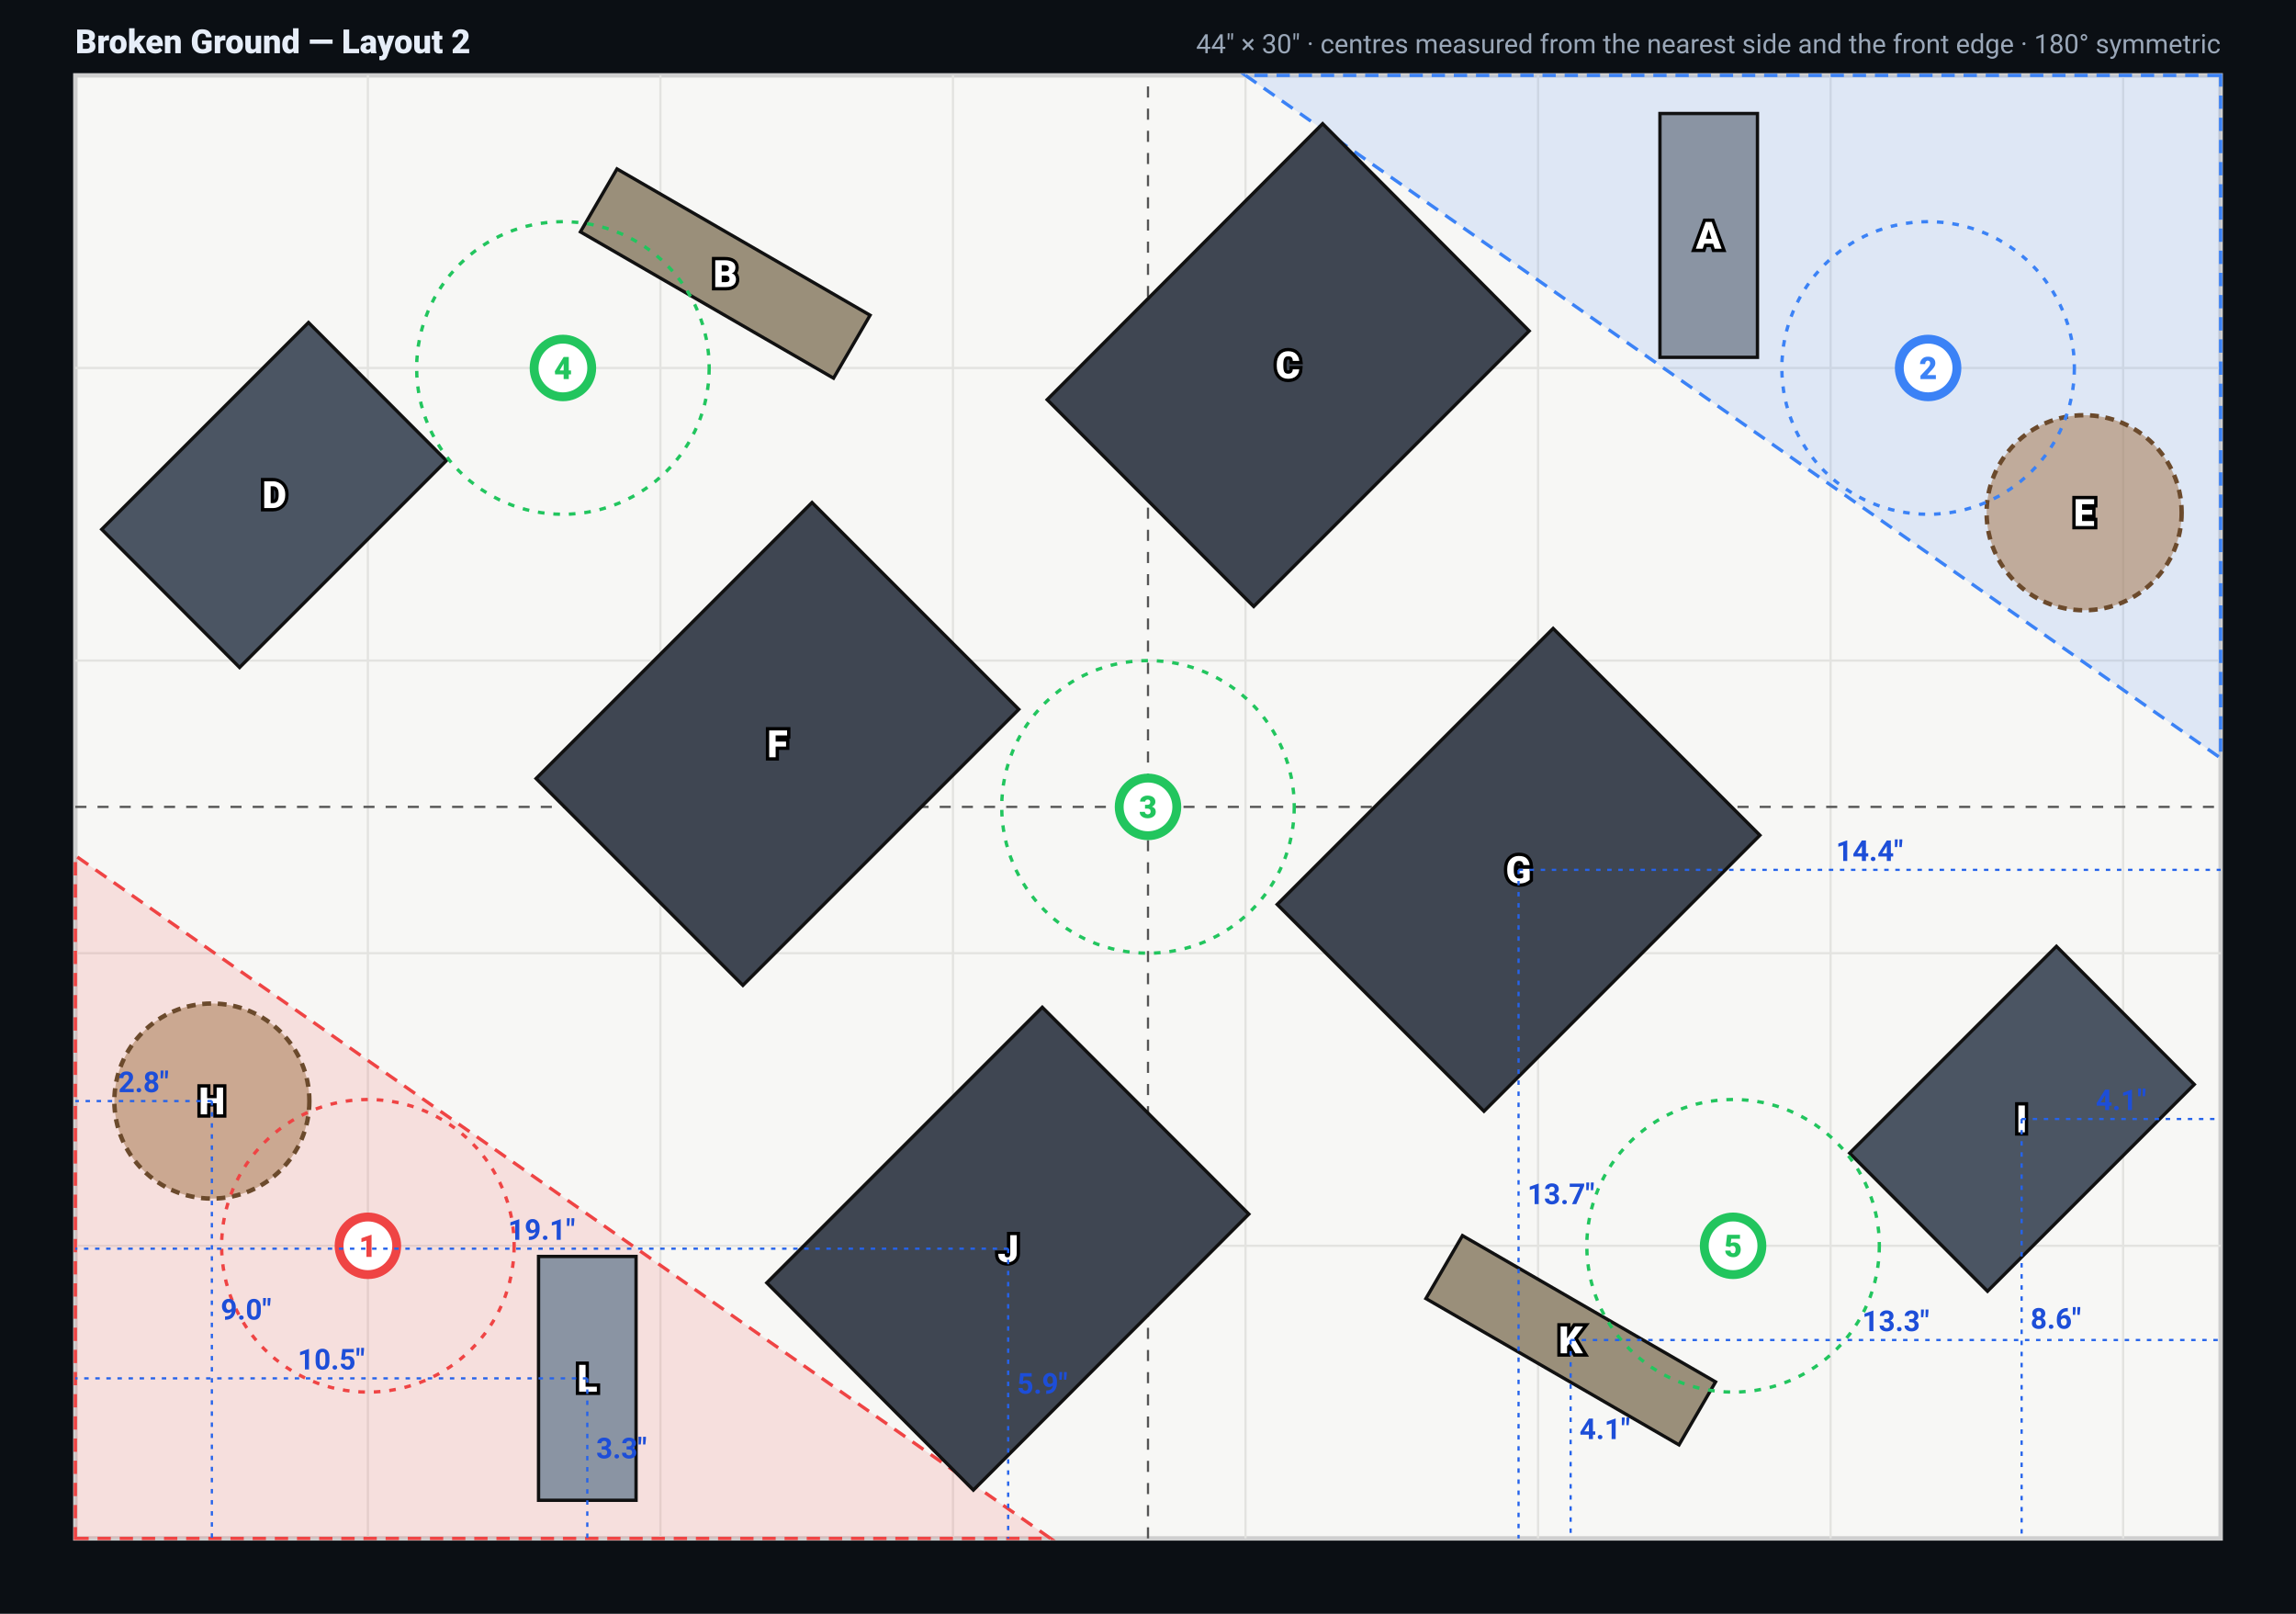
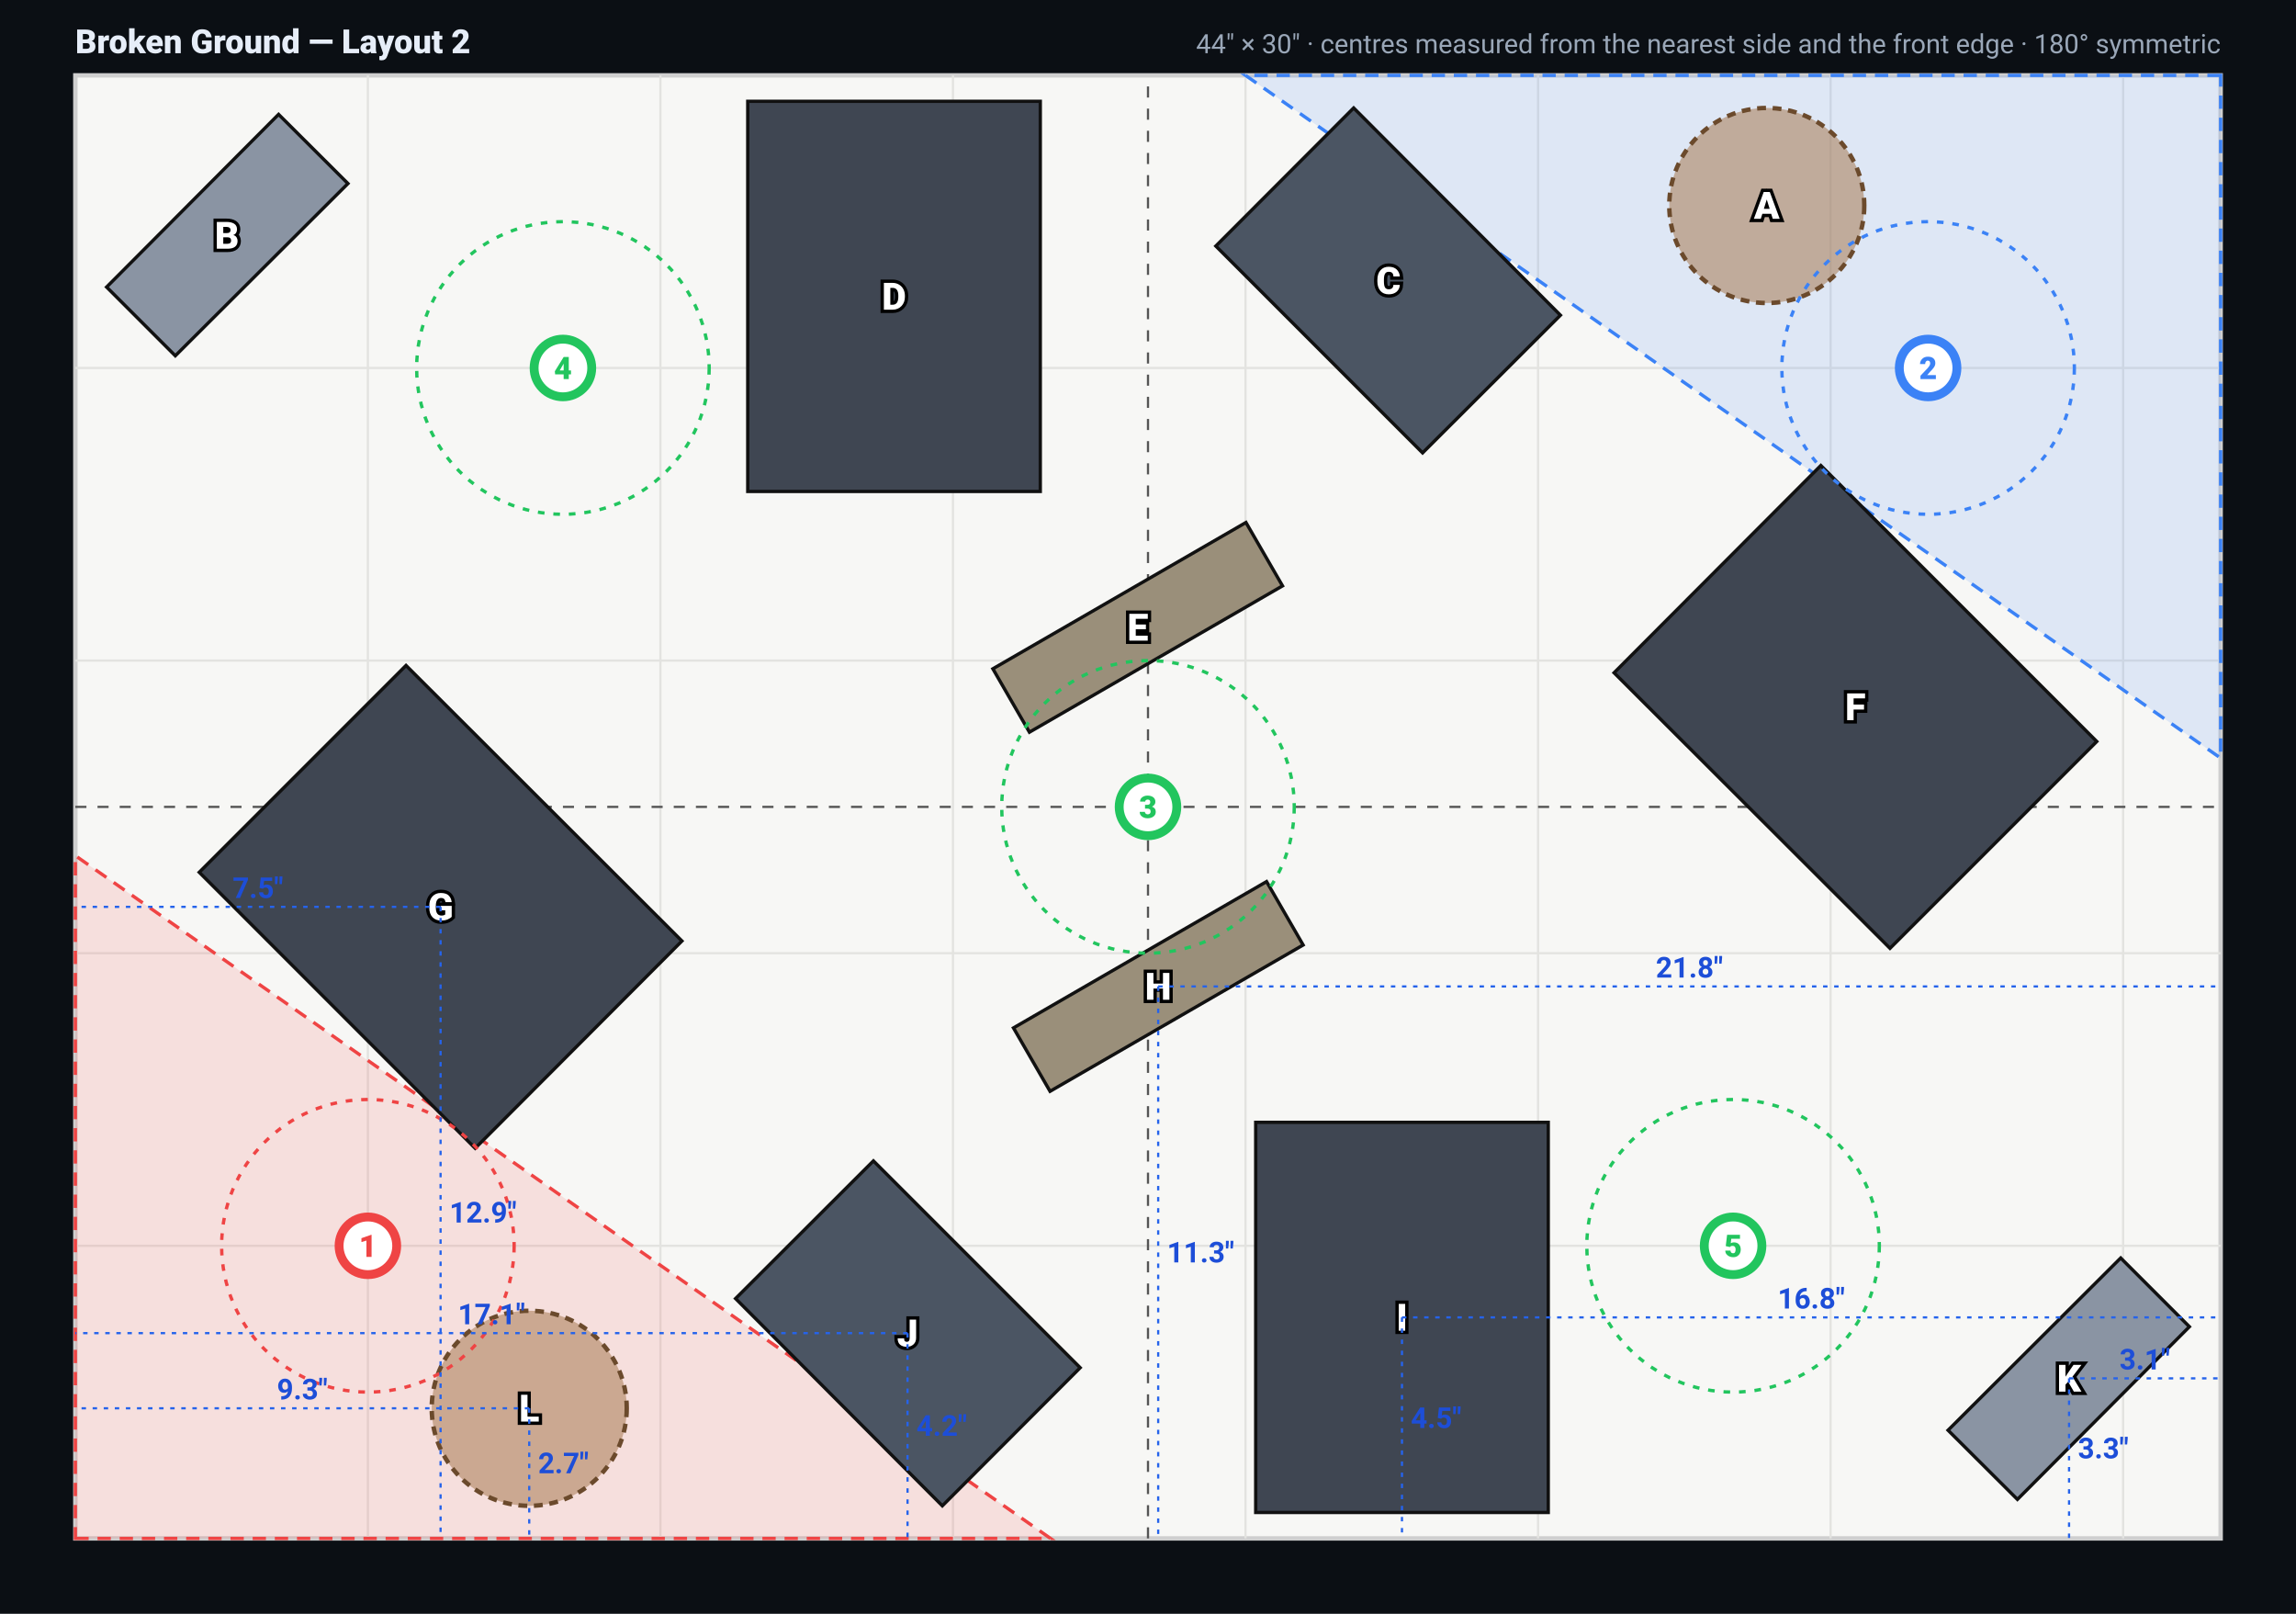
<svg xmlns="http://www.w3.org/2000/svg" viewBox="0 0 1036 728" role="img" aria-label="BG-2" font-family="-apple-system,Segoe UI,Roboto,sans-serif">
  <rect x="0" y="0" width="1036" height="728" fill="#0b0f14" />
  <rect x="34" y="34" width="968" height="660" fill="#f7f7f5" stroke="#cfcfcf" stroke-width="2" />
  <line x1="166.0" y1="34" x2="166.0" y2="694" stroke="#e3e3e0" stroke-width="1" />
  <line x1="298.0" y1="34" x2="298.0" y2="694" stroke="#e3e3e0" stroke-width="1" />
  <line x1="430.0" y1="34" x2="430.0" y2="694" stroke="#e3e3e0" stroke-width="1" />
  <line x1="562.0" y1="34" x2="562.0" y2="694" stroke="#e3e3e0" stroke-width="1" />
  <line x1="694.0" y1="34" x2="694.0" y2="694" stroke="#e3e3e0" stroke-width="1" />
  <line x1="826.0" y1="34" x2="826.0" y2="694" stroke="#e3e3e0" stroke-width="1" />
  <line x1="958.0" y1="34" x2="958.0" y2="694" stroke="#e3e3e0" stroke-width="1" />
  <line x1="34" y1="562.0" x2="1002" y2="562.0" stroke="#e3e3e0" stroke-width="1" />
  <line x1="34" y1="430.0" x2="1002" y2="430.0" stroke="#e3e3e0" stroke-width="1" />
  <line x1="34" y1="298.0" x2="1002" y2="298.0" stroke="#e3e3e0" stroke-width="1" />
  <line x1="34" y1="166.0" x2="1002" y2="166.0" stroke="#e3e3e0" stroke-width="1" />
  <polygon points="34.0,694.0 474.0,694.0 34.0,386.0" fill="rgba(239,68,68,0.13)" stroke="#ef4444" stroke-dasharray="6 4" stroke-width="1.5" />
  <polygon points="1002.0,34.0 562.0,34.0 1002.0,342.0" fill="rgba(59,130,246,0.13)" stroke="#3b82f6" stroke-dasharray="6 4" stroke-width="1.5" />
  <line x1="34.0" y1="364.0" x2="1002.0" y2="364.0" stroke="#555" stroke-dasharray="5 5" stroke-width="1" />
  <line x1="518.0" y1="694.0" x2="518.0" y2="34.0" stroke="#555" stroke-dasharray="5 5" stroke-width="1" />
-   <polygon points="793.0,51.2 749.0,51.2 749.0,161.2 793.0,161.2" fill="#8a94a3" stroke="#111" stroke-width="1.5" />
-   <text x="771.0" y="112.2" text-anchor="middle" font-size="17" font-weight="800" fill="#fff" stroke="#000" stroke-width="3" paint-order="stroke">A</text>
-   <polygon points="376.1,170.6 392.6,142.2 278.4,76.2 261.9,104.6" fill="#9a8f7a" stroke="#111" stroke-width="1.5" />
-   <text x="327.3" y="129.5" text-anchor="middle" font-size="17" font-weight="800" fill="#fff" stroke="#000" stroke-width="3" paint-order="stroke">B</text>
-   <polygon points="472.5,180.3 565.7,273.6 690.0,149.3 596.8,55.8" fill="#3f4652" stroke="#111" stroke-width="1.5" />
-   <text x="581.1" y="170.7" text-anchor="middle" font-size="17" font-weight="800" fill="#fff" stroke="#000" stroke-width="3" paint-order="stroke">C</text>
-   <polygon points="201.4,207.8 139.2,145.5 45.9,238.8 108.1,301.1" fill="#4b5563" stroke="#111" stroke-width="1.5" />
-   <text x="123.8" y="229.2" text-anchor="middle" font-size="17" font-weight="800" fill="#fff" stroke="#000" stroke-width="3" paint-order="stroke">D</text>
-   <circle cx="940.4" cy="231.3" r="44.0" fill="#a77b52" fill-opacity="0.55" stroke="#6b4a2c" stroke-width="2" stroke-dasharray="4 3" />
-   <text x="940.4" y="237.3" text-anchor="middle" font-size="17" font-weight="800" fill="#fff" stroke="#000" stroke-width="3" paint-order="stroke">E</text>
-   <polygon points="459.7,320.0 366.4,226.7 241.9,351.2 335.2,444.5" fill="#3f4652" stroke="#111" stroke-width="1.5" />
-   <text x="350.8" y="341.6" text-anchor="middle" font-size="17" font-weight="800" fill="#fff" stroke="#000" stroke-width="3" paint-order="stroke">F</text>
-   <polygon points="576.3,408.0 669.6,501.3 794.1,376.8 700.8,283.5" fill="#3f4652" stroke="#111" stroke-width="1.5" />
-   <text x="685.2" y="398.4" text-anchor="middle" font-size="17" font-weight="800" fill="#fff" stroke="#000" stroke-width="3" paint-order="stroke">G</text>
-   <circle cx="95.6" cy="496.7" r="44.0" fill="#a77b52" fill-opacity="0.55" stroke="#6b4a2c" stroke-width="2" stroke-dasharray="4 3" />
-   <text x="95.6" y="502.7" text-anchor="middle" font-size="17" font-weight="800" fill="#fff" stroke="#000" stroke-width="3" paint-order="stroke">H</text>
-   <polygon points="834.6,520.2 896.8,582.5 990.1,489.2 927.9,426.9" fill="#4b5563" stroke="#111" stroke-width="1.5" />
-   <text x="912.2" y="510.8" text-anchor="middle" font-size="17" font-weight="800" fill="#fff" stroke="#000" stroke-width="3" paint-order="stroke">I</text>
-   <polygon points="563.5,547.7 470.3,454.4 346.0,578.7 439.2,672.2" fill="#3f4652" stroke="#111" stroke-width="1.5" />
-   <text x="454.9" y="569.3" text-anchor="middle" font-size="17" font-weight="800" fill="#fff" stroke="#000" stroke-width="3" paint-order="stroke">J</text>
-   <polygon points="659.9,557.4 643.4,585.8 757.6,651.8 774.1,623.4" fill="#9a8f7a" stroke="#111" stroke-width="1.5" />
-   <text x="708.7" y="610.5" text-anchor="middle" font-size="17" font-weight="800" fill="#fff" stroke="#000" stroke-width="3" paint-order="stroke">K</text>
-   <polygon points="243.0,676.8 287.0,676.8 287.0,566.8 243.0,566.8" fill="#8a94a3" stroke="#111" stroke-width="1.5" />
-   <text x="265.0" y="627.8" text-anchor="middle" font-size="17" font-weight="800" fill="#fff" stroke="#000" stroke-width="3" paint-order="stroke">L</text>
+   <circle cx="797.2" cy="92.7" r="44.0" fill="#a77b52" fill-opacity="0.55" stroke="#6b4a2c" stroke-width="2" stroke-dasharray="4 3" />
+   <text x="797.2" y="98.7" text-anchor="middle" font-size="17" font-weight="800" fill="#fff" stroke="#000" stroke-width="3" paint-order="stroke">A</text>
+   <polygon points="48.1,129.5 79.1,160.5 157.0,82.8 125.7,51.6" fill="#8a94a3" stroke="#111" stroke-width="1.5" />
+   <text x="102.4" y="112.2" text-anchor="middle" font-size="17" font-weight="800" fill="#fff" stroke="#000" stroke-width="3" paint-order="stroke">B</text>
+   <polygon points="641.9,204.3 704.1,142.2 610.8,48.7 548.6,111.0" fill="#4b5563" stroke="#111" stroke-width="1.5" />
+   <text x="626.5" y="132.6" text-anchor="middle" font-size="17" font-weight="800" fill="#fff" stroke="#000" stroke-width="3" paint-order="stroke">C</text>
+   <polygon points="337.4,221.7 469.4,221.7 469.4,45.7 337.4,45.7" fill="#3f4652" stroke="#111" stroke-width="1.5" />
+   <text x="403.4" y="139.7" text-anchor="middle" font-size="17" font-weight="800" fill="#fff" stroke="#000" stroke-width="3" paint-order="stroke">D</text>
+   <polygon points="448.0,301.7 464.5,330.3 578.7,264.3 562.2,235.7" fill="#9a8f7a" stroke="#111" stroke-width="1.5" />
+   <text x="513.4" y="289.0" text-anchor="middle" font-size="17" font-weight="800" fill="#fff" stroke="#000" stroke-width="3" paint-order="stroke">E</text>
+   <polygon points="821.6,210.0 728.3,303.5 852.8,427.8 946.1,334.5" fill="#3f4652" stroke="#111" stroke-width="1.5" />
+   <text x="837.2" y="324.9" text-anchor="middle" font-size="17" font-weight="800" fill="#fff" stroke="#000" stroke-width="3" paint-order="stroke">F</text>
+   <polygon points="214.4,518.0 307.7,424.5 183.2,300.2 89.9,393.5" fill="#3f4652" stroke="#111" stroke-width="1.5" />
+   <text x="198.8" y="415.1" text-anchor="middle" font-size="17" font-weight="800" fill="#fff" stroke="#000" stroke-width="3" paint-order="stroke">G</text>
+   <polygon points="588.0,426.3 571.5,397.7 457.3,463.7 473.8,492.3" fill="#9a8f7a" stroke="#111" stroke-width="1.5" />
+   <text x="522.6" y="451.0" text-anchor="middle" font-size="17" font-weight="800" fill="#fff" stroke="#000" stroke-width="3" paint-order="stroke">H</text>
+   <polygon points="698.6,506.3 566.6,506.3 566.6,682.3 698.6,682.3" fill="#3f4652" stroke="#111" stroke-width="1.5" />
+   <text x="632.6" y="600.3" text-anchor="middle" font-size="17" font-weight="800" fill="#fff" stroke="#000" stroke-width="3" paint-order="stroke">I</text>
+   <polygon points="394.1,523.7 331.9,585.8 425.2,679.3 487.4,617.0" fill="#4b5563" stroke="#111" stroke-width="1.5" />
+   <text x="409.5" y="607.4" text-anchor="middle" font-size="17" font-weight="800" fill="#fff" stroke="#000" stroke-width="3" paint-order="stroke">J</text>
+   <polygon points="987.9,598.5 956.9,567.5 879.0,645.2 910.3,676.4" fill="#8a94a3" stroke="#111" stroke-width="1.5" />
+   <text x="933.6" y="627.8" text-anchor="middle" font-size="17" font-weight="800" fill="#fff" stroke="#000" stroke-width="3" paint-order="stroke">K</text>
+   <circle cx="238.8" cy="635.3" r="44.0" fill="#a77b52" fill-opacity="0.55" stroke="#6b4a2c" stroke-width="2" stroke-dasharray="4 3" />
+   <text x="238.8" y="641.3" text-anchor="middle" font-size="17" font-weight="800" fill="#fff" stroke="#000" stroke-width="3" paint-order="stroke">L</text>
  <circle cx="166.0" cy="562.0" r="66.0" fill="none" stroke="#ef4444" stroke-width="1.5" stroke-dasharray="3 4" />
  <circle cx="166.0" cy="562.0" r="13" fill="#fff" stroke="#ef4444" stroke-width="4" />
  <text x="166.0" y="567.0" text-anchor="middle" font-size="14" font-weight="800" fill="#ef4444">1</text>
  <circle cx="870.0" cy="166.0" r="66.0" fill="none" stroke="#3b82f6" stroke-width="1.5" stroke-dasharray="3 4" />
  <circle cx="870.0" cy="166.0" r="13" fill="#fff" stroke="#3b82f6" stroke-width="4" />
  <text x="870.0" y="171.0" text-anchor="middle" font-size="14" font-weight="800" fill="#3b82f6">2</text>
  <circle cx="518.0" cy="364.0" r="66.0" fill="none" stroke="#22c55e" stroke-width="1.5" stroke-dasharray="3 4" />
  <circle cx="518.0" cy="364.0" r="13" fill="#fff" stroke="#22c55e" stroke-width="4" />
  <text x="518.0" y="369.0" text-anchor="middle" font-size="14" font-weight="800" fill="#22c55e">3</text>
  <circle cx="254.0" cy="166.0" r="66.0" fill="none" stroke="#22c55e" stroke-width="1.5" stroke-dasharray="3 4" />
  <circle cx="254.0" cy="166.0" r="13" fill="#fff" stroke="#22c55e" stroke-width="4" />
  <text x="254.0" y="171.0" text-anchor="middle" font-size="14" font-weight="800" fill="#22c55e">4</text>
  <circle cx="782.0" cy="562.0" r="66.0" fill="none" stroke="#22c55e" stroke-width="1.5" stroke-dasharray="3 4" />
  <circle cx="782.0" cy="562.0" r="13" fill="#fff" stroke="#22c55e" stroke-width="4" />
  <text x="782.0" y="567.0" text-anchor="middle" font-size="14" font-weight="800" fill="#22c55e">5</text>
-   <line x1="685.2" y1="392.4" x2="1002.0" y2="392.4" stroke="#2563eb" stroke-width="1" stroke-dasharray="2 3" />
-   <line x1="685.2" y1="392.4" x2="685.2" y2="694.0" stroke="#2563eb" stroke-width="1" stroke-dasharray="2 3" />
-   <text x="843.6" y="388.4" text-anchor="middle" font-size="13" font-weight="700" fill="#1d4ed8">14.4"</text>
-   <text x="689.2" y="543.2" font-size="13" font-weight="700" fill="#1d4ed8">13.7"</text>
-   <line x1="95.6" y1="496.7" x2="34.0" y2="496.7" stroke="#2563eb" stroke-width="1" stroke-dasharray="2 3" />
-   <line x1="95.6" y1="496.7" x2="95.6" y2="694.0" stroke="#2563eb" stroke-width="1" stroke-dasharray="2 3" />
-   <text x="64.8" y="492.7" text-anchor="middle" font-size="13" font-weight="700" fill="#1d4ed8">2.8"</text>
-   <text x="99.6" y="595.3" font-size="13" font-weight="700" fill="#1d4ed8">9.0"</text>
-   <line x1="912.2" y1="504.8" x2="1002.0" y2="504.8" stroke="#2563eb" stroke-width="1" stroke-dasharray="2 3" />
-   <line x1="912.2" y1="504.8" x2="912.2" y2="694.0" stroke="#2563eb" stroke-width="1" stroke-dasharray="2 3" />
-   <text x="957.1" y="500.8" text-anchor="middle" font-size="13" font-weight="700" fill="#1d4ed8">4.1"</text>
-   <text x="916.2" y="599.4" font-size="13" font-weight="700" fill="#1d4ed8">8.6"</text>
-   <line x1="454.9" y1="563.3" x2="34.0" y2="563.3" stroke="#2563eb" stroke-width="1" stroke-dasharray="2 3" />
-   <line x1="454.9" y1="563.3" x2="454.9" y2="694.0" stroke="#2563eb" stroke-width="1" stroke-dasharray="2 3" />
-   <text x="244.4" y="559.3" text-anchor="middle" font-size="13" font-weight="700" fill="#1d4ed8">19.1"</text>
-   <text x="458.9" y="628.7" font-size="13" font-weight="700" fill="#1d4ed8">5.9"</text>
-   <line x1="708.7" y1="604.5" x2="1002.0" y2="604.5" stroke="#2563eb" stroke-width="1" stroke-dasharray="2 3" />
-   <line x1="708.7" y1="604.5" x2="708.7" y2="694.0" stroke="#2563eb" stroke-width="1" stroke-dasharray="2 3" />
-   <text x="855.4" y="600.5" text-anchor="middle" font-size="13" font-weight="700" fill="#1d4ed8">13.3"</text>
-   <text x="712.7" y="649.2" font-size="13" font-weight="700" fill="#1d4ed8">4.1"</text>
-   <line x1="265.0" y1="621.8" x2="34.0" y2="621.8" stroke="#2563eb" stroke-width="1" stroke-dasharray="2 3" />
-   <line x1="265.0" y1="621.8" x2="265.0" y2="694.0" stroke="#2563eb" stroke-width="1" stroke-dasharray="2 3" />
-   <text x="149.5" y="617.8" text-anchor="middle" font-size="13" font-weight="700" fill="#1d4ed8">10.5"</text>
-   <text x="269.0" y="657.9" font-size="13" font-weight="700" fill="#1d4ed8">3.3"</text>
+   <line x1="198.8" y1="409.1" x2="34.0" y2="409.1" stroke="#2563eb" stroke-width="1" stroke-dasharray="2 3" />
+   <line x1="198.8" y1="409.1" x2="198.8" y2="694.0" stroke="#2563eb" stroke-width="1" stroke-dasharray="2 3" />
+   <text x="116.4" y="405.1" text-anchor="middle" font-size="13" font-weight="700" fill="#1d4ed8">7.5"</text>
+   <text x="202.8" y="551.5" font-size="13" font-weight="700" fill="#1d4ed8">12.9"</text>
+   <line x1="522.6" y1="445.0" x2="1002.0" y2="445.0" stroke="#2563eb" stroke-width="1" stroke-dasharray="2 3" />
+   <line x1="522.6" y1="445.0" x2="522.6" y2="694.0" stroke="#2563eb" stroke-width="1" stroke-dasharray="2 3" />
+   <text x="762.3" y="441.0" text-anchor="middle" font-size="13" font-weight="700" fill="#1d4ed8">21.8"</text>
+   <text x="526.6" y="569.5" font-size="13" font-weight="700" fill="#1d4ed8">11.3"</text>
+   <line x1="632.6" y1="594.3" x2="1002.0" y2="594.3" stroke="#2563eb" stroke-width="1" stroke-dasharray="2 3" />
+   <line x1="632.6" y1="594.3" x2="632.6" y2="694.0" stroke="#2563eb" stroke-width="1" stroke-dasharray="2 3" />
+   <text x="817.3" y="590.3" text-anchor="middle" font-size="13" font-weight="700" fill="#1d4ed8">16.8"</text>
+   <text x="636.6" y="644.2" font-size="13" font-weight="700" fill="#1d4ed8">4.5"</text>
+   <line x1="409.5" y1="601.4" x2="34.0" y2="601.4" stroke="#2563eb" stroke-width="1" stroke-dasharray="2 3" />
+   <line x1="409.5" y1="601.4" x2="409.5" y2="694.0" stroke="#2563eb" stroke-width="1" stroke-dasharray="2 3" />
+   <text x="221.8" y="597.4" text-anchor="middle" font-size="13" font-weight="700" fill="#1d4ed8">17.1"</text>
+   <text x="413.5" y="647.7" font-size="13" font-weight="700" fill="#1d4ed8">4.2"</text>
+   <line x1="933.6" y1="621.8" x2="1002.0" y2="621.8" stroke="#2563eb" stroke-width="1" stroke-dasharray="2 3" />
+   <line x1="933.6" y1="621.8" x2="933.6" y2="694.0" stroke="#2563eb" stroke-width="1" stroke-dasharray="2 3" />
+   <text x="967.8" y="617.8" text-anchor="middle" font-size="13" font-weight="700" fill="#1d4ed8">3.1"</text>
+   <text x="937.6" y="657.9" font-size="13" font-weight="700" fill="#1d4ed8">3.3"</text>
+   <line x1="238.8" y1="635.3" x2="34.0" y2="635.3" stroke="#2563eb" stroke-width="1" stroke-dasharray="2 3" />
+   <line x1="238.8" y1="635.3" x2="238.8" y2="694.0" stroke="#2563eb" stroke-width="1" stroke-dasharray="2 3" />
+   <text x="136.4" y="631.3" text-anchor="middle" font-size="13" font-weight="700" fill="#1d4ed8">9.3"</text>
+   <text x="242.8" y="664.6" font-size="13" font-weight="700" fill="#1d4ed8">2.7"</text>
  <text x="34" y="24" font-size="15" font-weight="800" fill="#e6edf8">Broken Ground — Layout 2</text>
  <text x="1002" y="24" text-anchor="end" font-size="12" fill="#9aa7b8">44" × 30" · centres measured from the nearest side and the front edge · 180° symmetric</text>
</svg>
